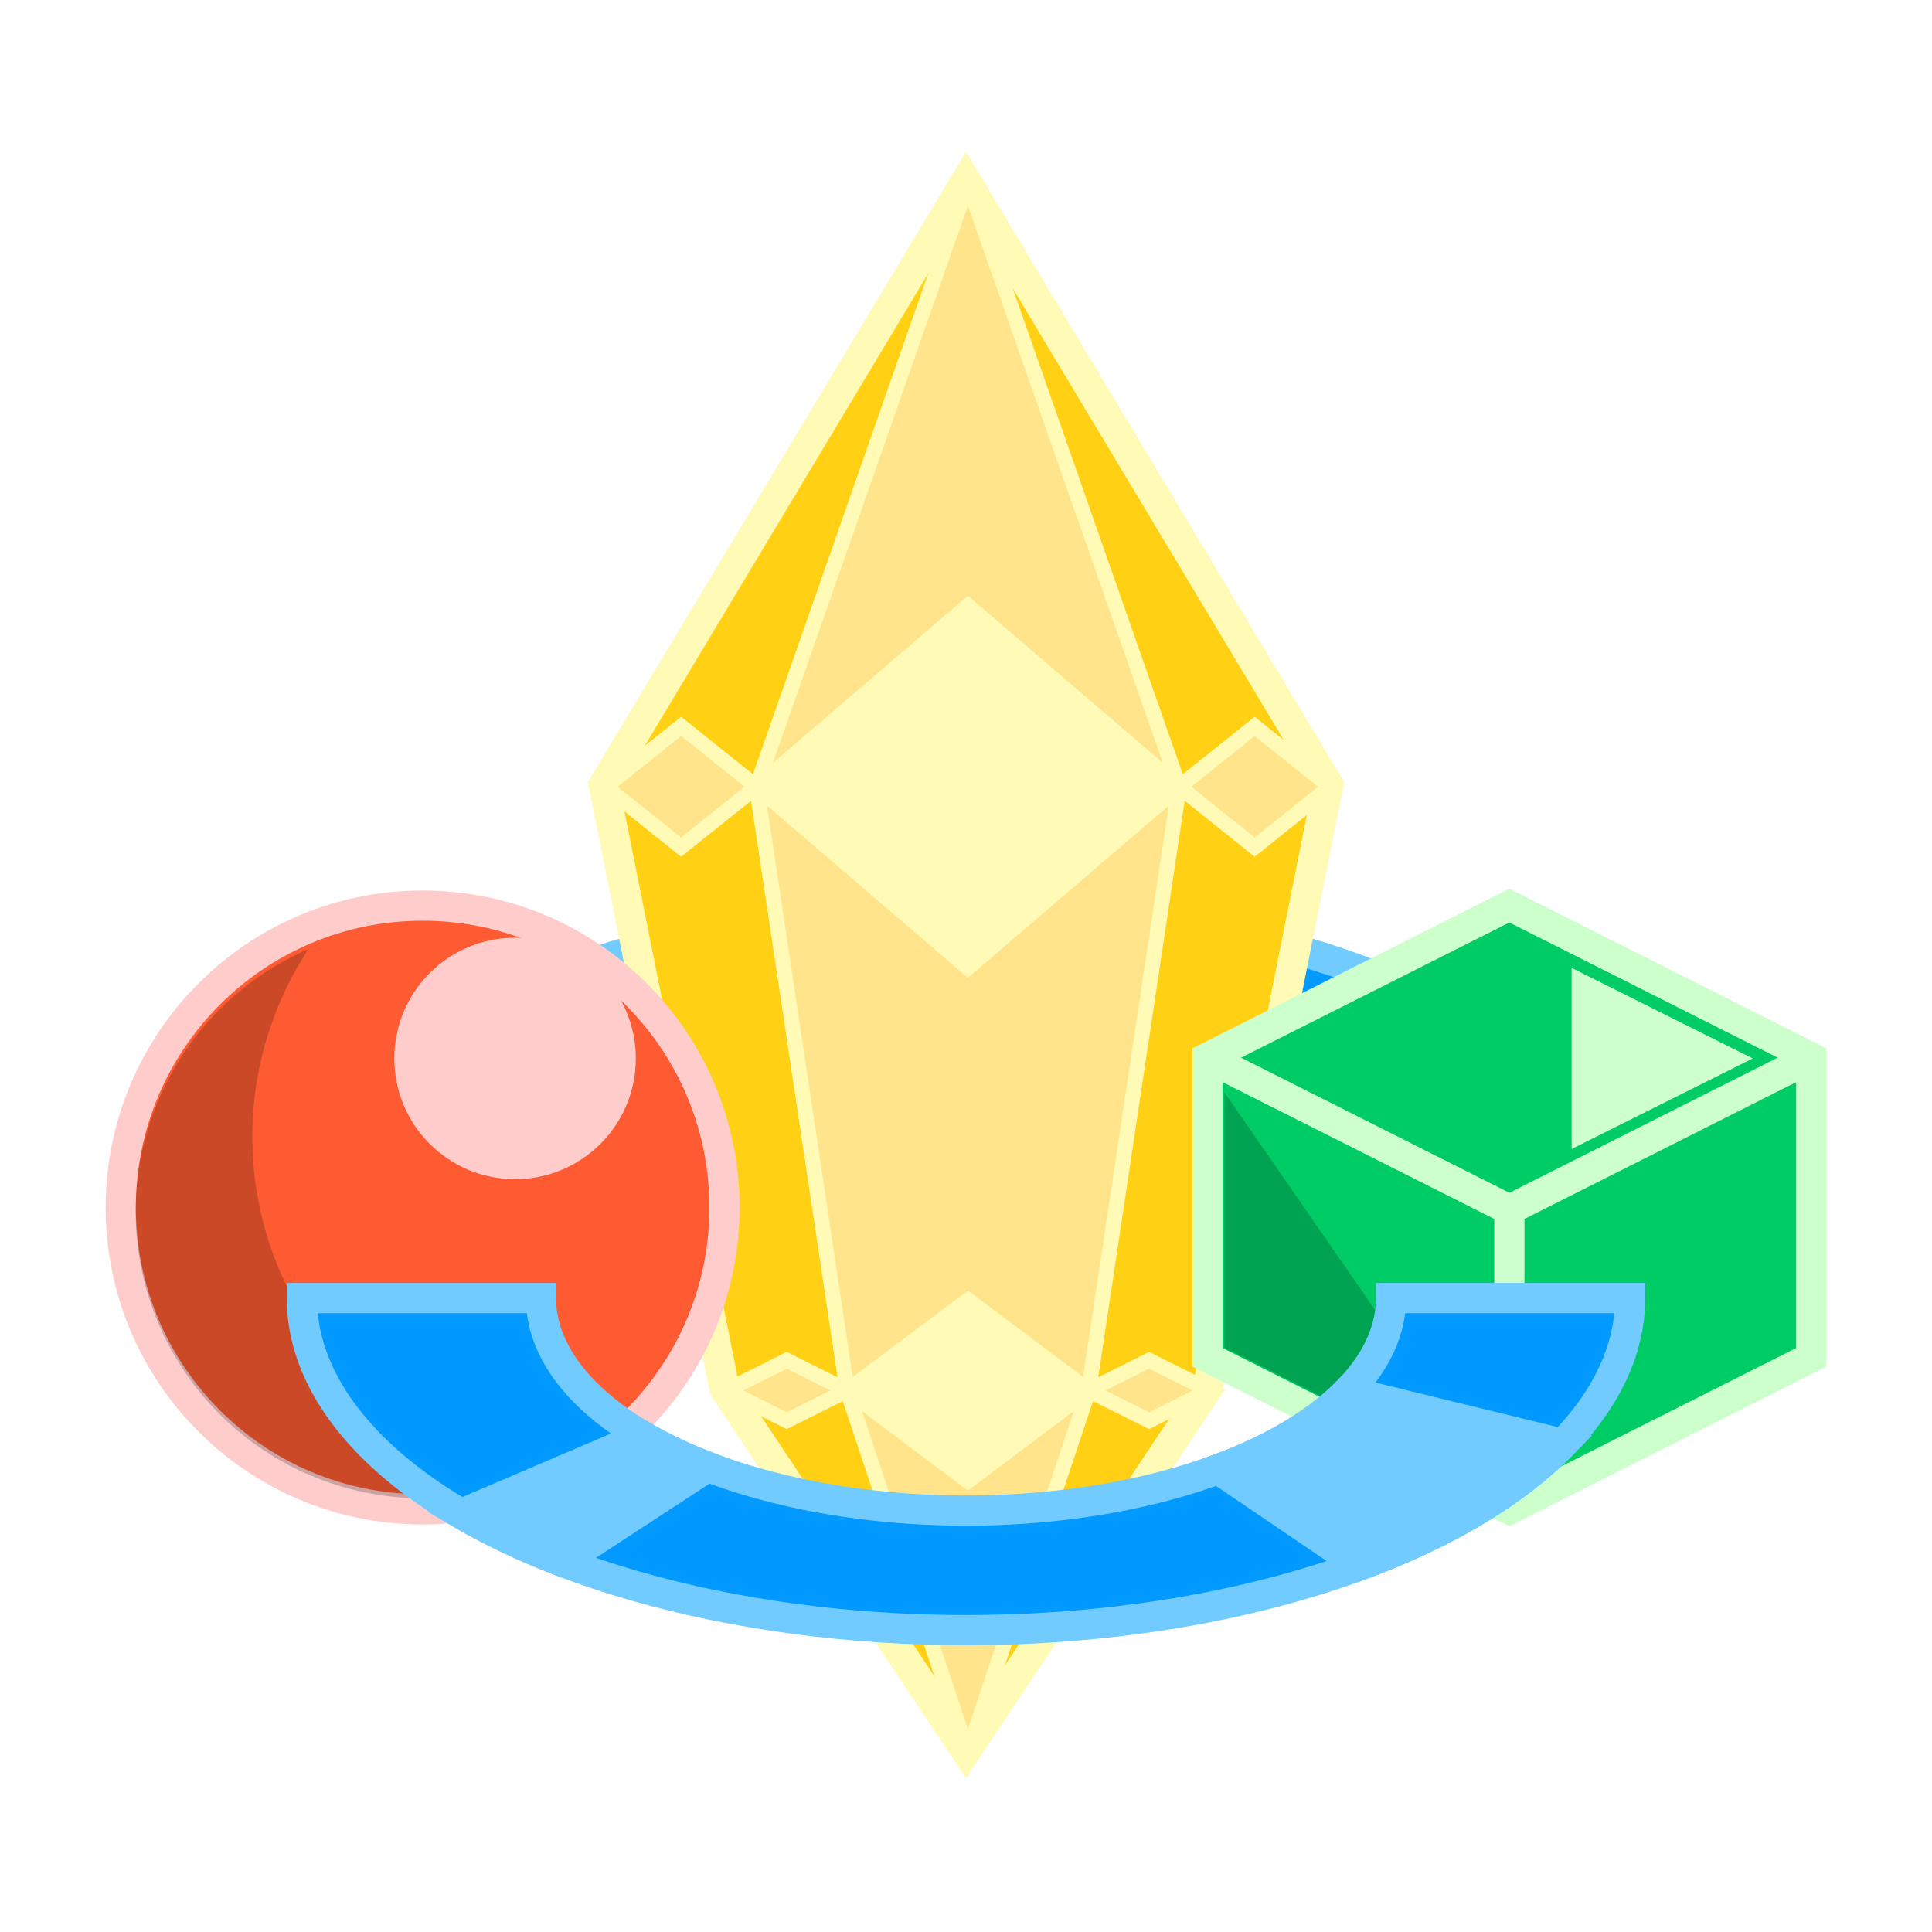
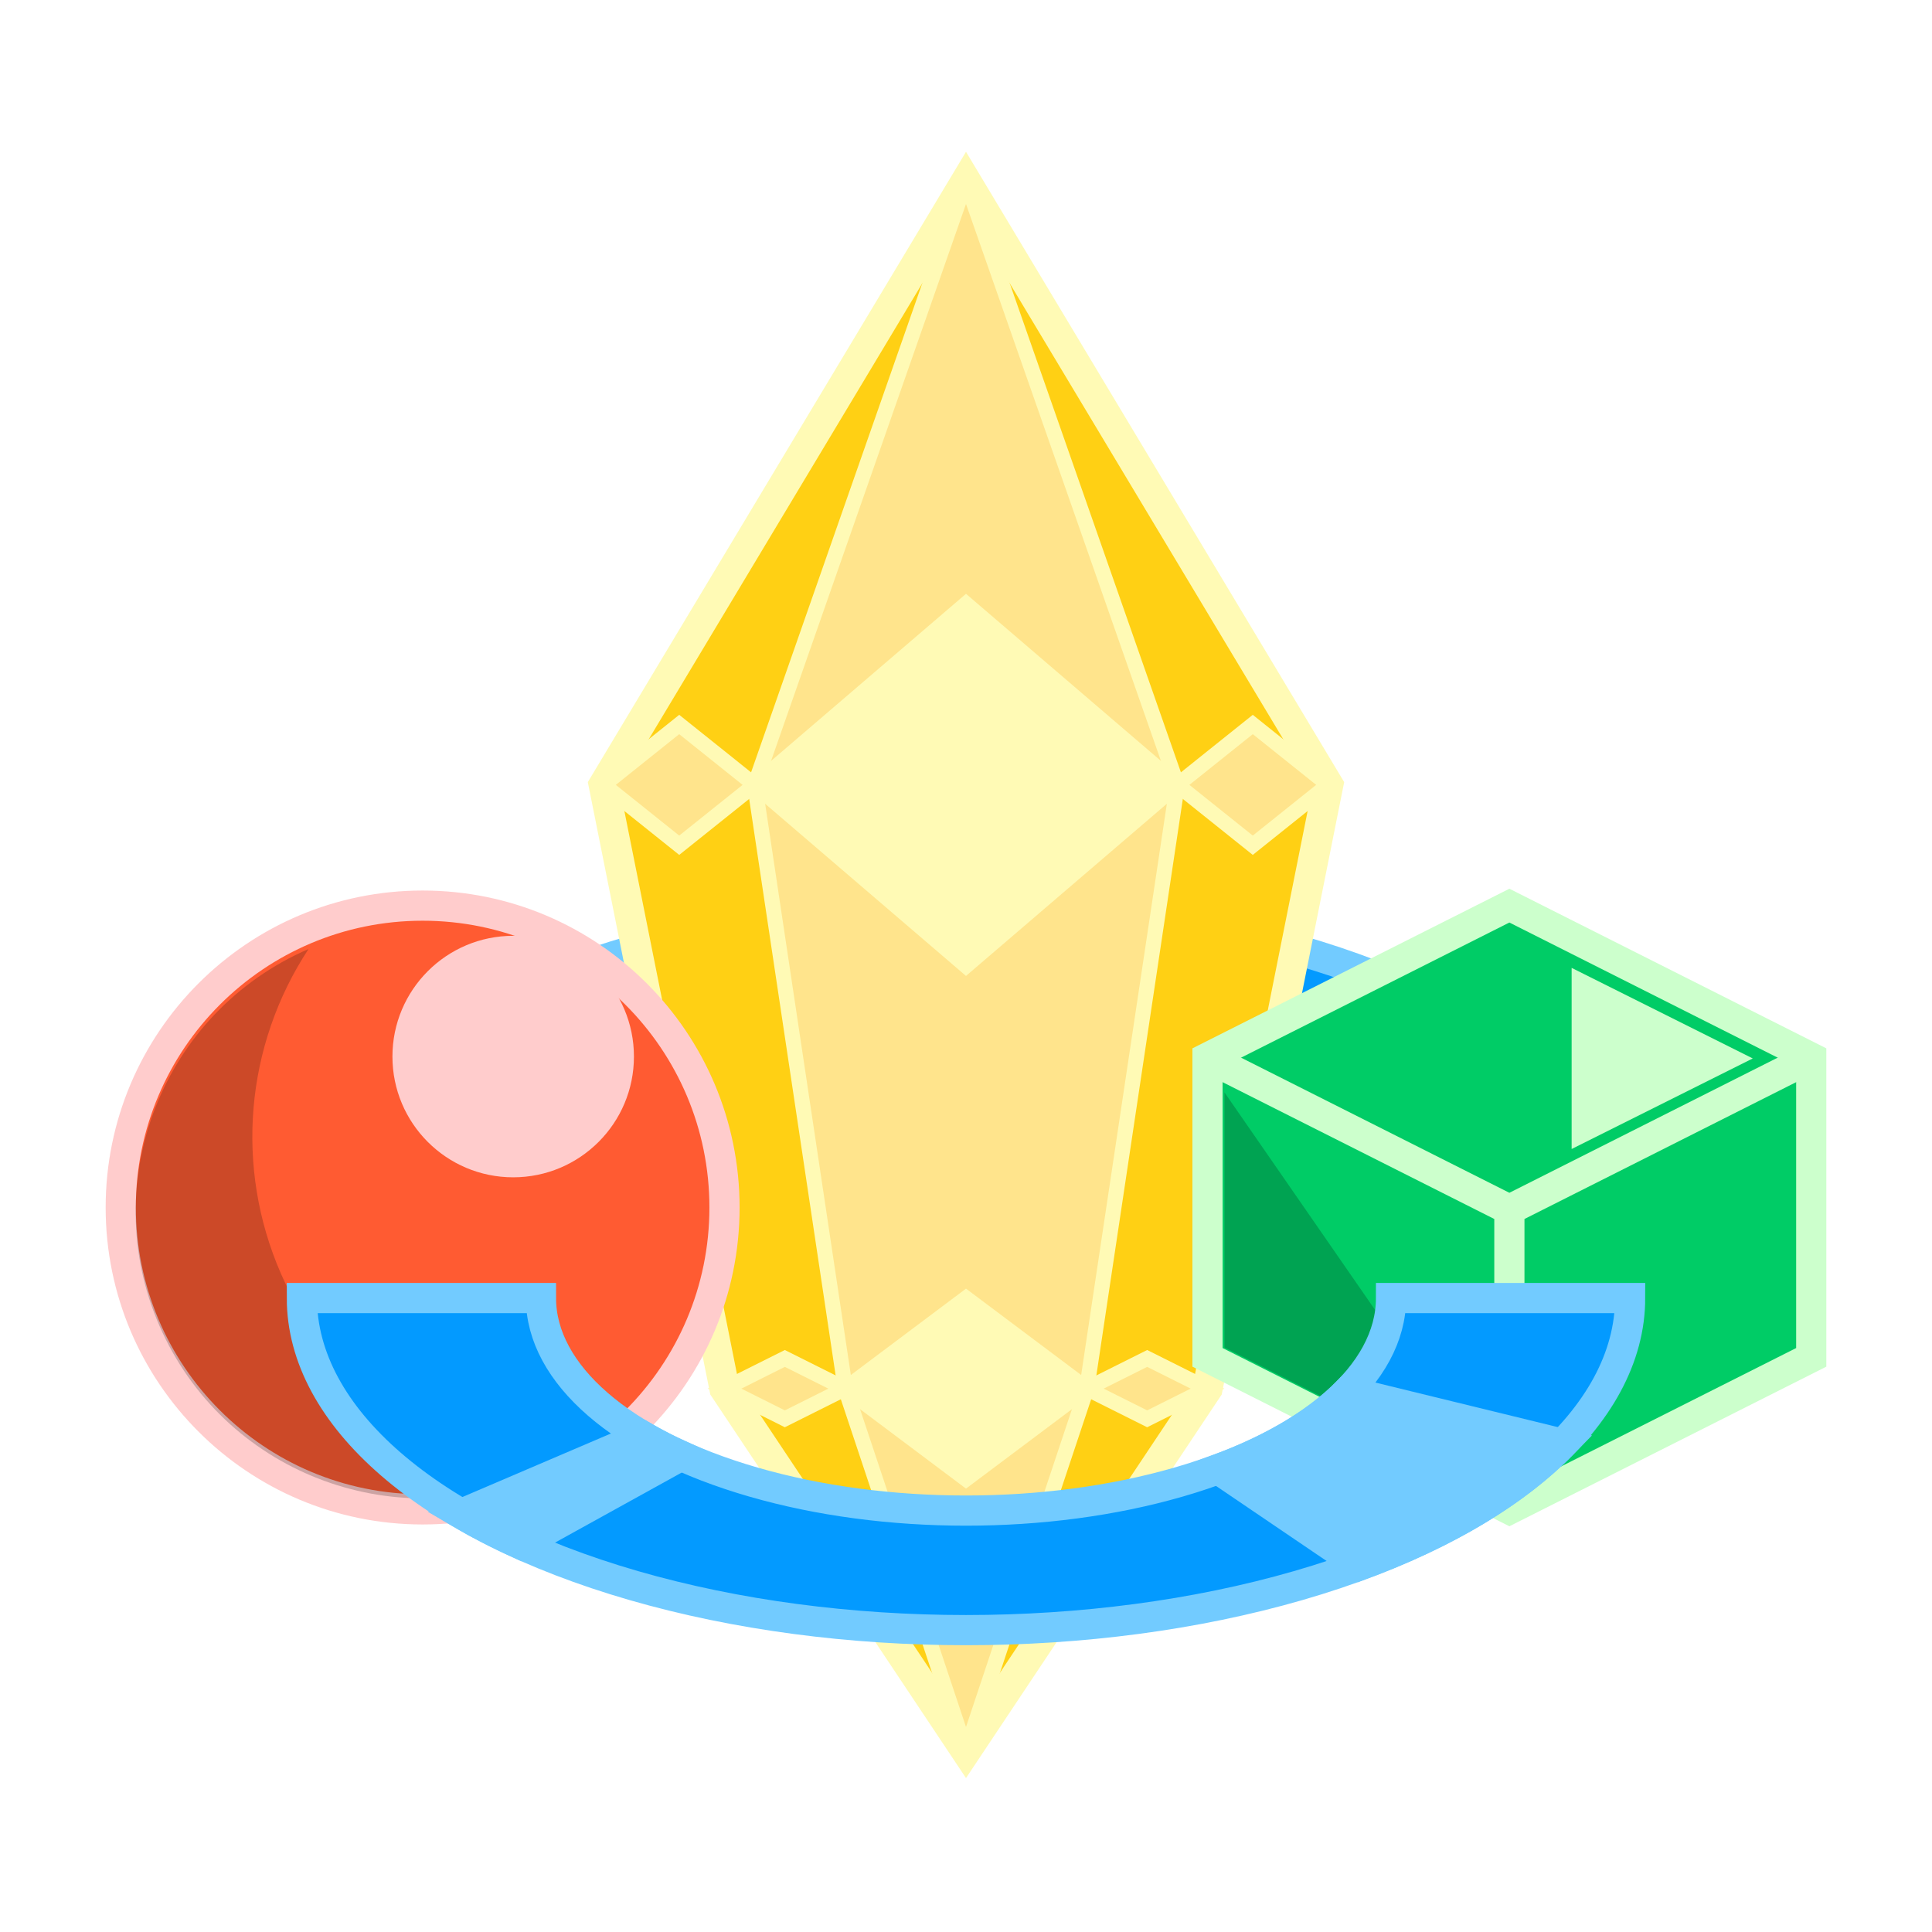
<svg xmlns="http://www.w3.org/2000/svg" style="background: transparent; background-color: transparent; color-scheme: light;" version="1.1" width="512px" height="512px" viewBox="0 0 512 512">
  <defs />
  <g>
    <g data-cell-id="0">
      <g data-cell-id="1">
        <g data-cell-id="Mt3cbpyJMOsXprLyaBS2-7">
          <g>
            <path d="M 432 328 C 432 359.44 398.45 388.49 344 404.21 C 289.54 419.93 222.45 419.93 168 404.21 C 113.54 388.49 80 359.44 80 328 L 143.36 328 C 143.36 348.12 164.83 366.71 199.68 376.77 C 234.53 386.84 277.47 386.84 312.32 376.77 C 347.17 366.71 368.64 348.12 368.64 328 Z" fill="#039aff" stroke="#72cbff" stroke-width="8" stroke-miterlimit="10" transform="translate(0,328)scale(1,-1)translate(0,-328)" pointer-events="all" style="fill: rgb(3, 154, 255); stroke: rgb(114, 203, 255);" />
          </g>
        </g>
        <g data-cell-id="Mt3cbpyJMOsXprLyaBS2-2">
          <g>
            <path d="M 256 48 L 160 208 L 192 368 L 256 464 L 320 368 L 352 208 Z" fill="#ffd014" stroke="#fffab5" stroke-width="8" stroke-miterlimit="10" pointer-events="all" style="fill: rgb(255, 208, 20); stroke: rgb(255, 250, 181);" />
          </g>
        </g>
        <g data-cell-id="-ard_Lk6fKNjXVwkBhag-14">
-           <g transform="translate(0.5,0.5)">
+           <g>
            <path d="M 176 72 L 336 128 L 176 184 Z" fill="#ffe48c" stroke="#fffab5" stroke-width="4" stroke-linecap="round" stroke-miterlimit="10" transform="rotate(270,256,128)" pointer-events="all" style="fill: rgb(255, 228, 140); stroke: rgb(255, 250, 181);" />
          </g>
        </g>
        <g data-cell-id="-ard_Lk6fKNjXVwkBhag-16">
-           <g transform="translate(0.5,0.5)">
+           <g>
            <path d="M 200 368 L 224 208 L 288 208 L 312 368 Z" fill="#ffe48c" stroke="#fffab5" stroke-width="4" stroke-linecap="round" stroke-miterlimit="10" transform="translate(0,288)scale(1,-1)translate(0,-288)" pointer-events="all" style="fill: rgb(255, 228, 140); stroke: rgb(255, 250, 181);" />
          </g>
        </g>
        <g data-cell-id="-ard_Lk6fKNjXVwkBhag-18">
-           <g transform="translate(0.5,0.5)">
+           <g>
            <path d="M 208 384 L 304 416 L 208 448 Z" fill="#ffe48c" stroke="#fffab5" stroke-width="4" stroke-linecap="round" stroke-miterlimit="10" transform="translate(256,0)scale(-1,1)translate(-256,0)rotate(-270,256,416)" pointer-events="all" style="fill: rgb(255, 228, 140); stroke: rgb(255, 250, 181);" />
          </g>
        </g>
        <g data-cell-id="-ard_Lk6fKNjXVwkBhag-30">
-           <g transform="translate(0.5,0.5)">
+           <g>
            <path d="M 180 192 L 200 208 L 180 224 L 160 208 Z" fill="#ffe48c" stroke="#fffab5" stroke-width="4" stroke-miterlimit="10" pointer-events="all" style="fill: rgb(255, 228, 140); stroke: rgb(255, 250, 181);" />
          </g>
        </g>
        <g data-cell-id="-ard_Lk6fKNjXVwkBhag-32">
-           <g transform="translate(0.5,0.5)">
+           <g>
            <path d="M 332 192 L 352 208 L 332 224 L 312 208 Z" fill="#ffe48c" stroke="#fffab5" stroke-width="4" stroke-miterlimit="10" pointer-events="all" style="fill: rgb(255, 228, 140); stroke: rgb(255, 250, 181);" />
          </g>
        </g>
        <g data-cell-id="-ard_Lk6fKNjXVwkBhag-40">
-           <g transform="translate(0.5,0.5)">
+           <g>
            <path d="M 304.01 360 L 320.01 368 L 304.01 376 L 288.01 368 Z" fill="#ffe48c" stroke="#fffab5" stroke-width="4" stroke-miterlimit="10" pointer-events="all" style="fill: rgb(255, 228, 140); stroke: rgb(255, 250, 181);" />
          </g>
        </g>
        <g data-cell-id="-ard_Lk6fKNjXVwkBhag-42">
-           <g transform="translate(0.5,0.5)">
+           <g>
            <path d="M 207.99 360 L 223.99 368 L 207.99 376 L 192 368 Z" fill="#ffe48c" stroke="#fffab5" stroke-width="4" stroke-miterlimit="10" pointer-events="all" style="fill: rgb(255, 228, 140); stroke: rgb(255, 250, 181);" />
          </g>
        </g>
        <g data-cell-id="-ard_Lk6fKNjXVwkBhag-31">
-           <g transform="translate(0.5,0.5)">
+           <g>
            <path d="M 256 160 L 312 208 L 256 256 L 200 208 Z" fill="#fffab5" stroke="#fffab5" stroke-width="4" stroke-miterlimit="10" pointer-events="all" style="fill: rgb(255, 250, 181); stroke: rgb(255, 250, 181);" />
          </g>
        </g>
        <g data-cell-id="-ard_Lk6fKNjXVwkBhag-152">
          <g>
            <path d="M 400 240 L 480 280.29 L 480 359.71 L 400 400 L 320 359.71 L 320 280.29 Z" fill="#00cc66" stroke="#ccffcc" stroke-width="8" stroke-miterlimit="10" pointer-events="all" style="fill: rgb(0, 204, 102); stroke: rgb(204, 255, 204);" />
            <path d="M 320 280.29 L 400 320.58 L 480 280.29 M 400 320.58 L 400 400" fill="none" stroke="#ccffcc" stroke-width="8" stroke-miterlimit="10" pointer-events="all" style="stroke: rgb(204, 255, 204);" />
          </g>
        </g>
        <g data-cell-id="tMDktqDkngd3AbVJ5-NJ-18">
          <g transform="translate(0.5,0.5)">
            <path d="M 344.4 377 L 308 305 L 412 377 Z" fill-opacity="0.2" fill="#000000" stroke="none" transform="translate(360,0)scale(-1,1)translate(-360,0)rotate(-90,360,341)" pointer-events="all" style="fill: rgb(0, 0, 0);" />
          </g>
        </g>
        <g data-cell-id="tMDktqDkngd3AbVJ5-NJ-19">
          <g transform="translate(0.5,0.5)">
            <path d="M 416 304 L 440 256 L 464 304 Z" fill="#ccffcc" stroke="none" transform="rotate(90,440,280)" pointer-events="all" style="fill: rgb(204, 255, 204);" />
          </g>
        </g>
        <g data-cell-id="-ard_Lk6fKNjXVwkBhag-93">
          <g>
            <ellipse cx="112" cy="320" rx="80" ry="80" fill="#ff5b32" stroke="#ffcccc" stroke-width="8" pointer-events="all" style="fill: rgb(255, 91, 50); stroke: rgb(255, 204, 204);" />
          </g>
        </g>
        <g data-cell-id="tMDktqDkngd3AbVJ5-NJ-9">
-           <g transform="translate(0.5,0.5)">
+           <g>
            <ellipse cx="136" cy="280" rx="32" ry="32" fill="#ffcccc" stroke="none" pointer-events="all" style="fill: rgb(255, 204, 204);" />
          </g>
        </g>
        <g data-cell-id="tMDktqDkngd3AbVJ5-NJ-10">
          <g transform="translate(0.5,0.5)">
            <path d="M 81.26 251 C 42.68 267.72 25.01 312.45 41.78 350.91 C 58.55 389.37 103.42 406.99 142 390.27 C 111.75 385.07 86.16 365.04 73.93 336.98 C 61.69 308.92 64.44 276.6 81.26 251 Z" fill-opacity="0.2" fill="#000000" stroke="none" pointer-events="all" style="fill: rgb(0, 0, 0);" />
          </g>
        </g>
        <g data-cell-id="-ard_Lk6fKNjXVwkBhag-41">
-           <g transform="translate(0.5,0.5)">
+           <g>
            <path d="M 256 344 L 288 368 L 256 392 L 224 368 Z" fill="#fffab5" stroke="#fffab5" stroke-width="4" stroke-miterlimit="10" pointer-events="all" style="fill: rgb(255, 250, 181); stroke: rgb(255, 250, 181);" />
          </g>
        </g>
        <g data-cell-id="Mt3cbpyJMOsXprLyaBS2-6">
          <g>
            <path d="M 432 344 C 432 375.44 398.45 404.49 344 420.21 C 289.54 435.93 222.45 435.93 168 420.21 C 113.54 404.49 80 375.44 80 344 L 143.36 344 C 143.36 364.12 164.83 382.71 199.68 392.77 C 234.53 402.84 277.47 402.84 312.32 392.77 C 347.17 382.71 368.64 364.12 368.64 344 Z" fill="#039aff" stroke="#72cbff" stroke-width="8" stroke-miterlimit="10" pointer-events="all" style="fill: rgb(3, 154, 255); stroke: rgb(114, 203, 255);" />
          </g>
        </g>
        <g data-cell-id="85mWJBxLpcSnoBcggrBp-2">
          <g>
            <path d="M 151.6 414.84 C 128.76 406.43 110.32 395.38 97.87 382.63 L 154.8 368.73 C 162.77 376.88 174.56 383.96 189.18 389.34 Z" fill="#72cbff" stroke="#72cbff" stroke-width="8" stroke-miterlimit="10" transform="translate(256,0)scale(-1,1)translate(-256,0)" pointer-events="all" style="fill: rgb(114, 203, 255); stroke: rgb(114, 203, 255);" />
          </g>
        </g>
        <g data-cell-id="85mWJBxLpcSnoBcggrBp-4">
          <g>
-             <path d="M 149.02 413.88 C 139.24 410.13 130.26 405.88 122.25 401.2 L 170.4 380.61 C 175.53 383.6 181.27 386.32 187.54 388.72 Z" fill="#72cbff" stroke="#72cbff" stroke-width="8" stroke-miterlimit="10" pointer-events="all" style="fill: rgb(114, 203, 255); stroke: rgb(114, 203, 255);" />
+             <path d="M 137.97 409.28 C 132.39 406.75 127.14 404.06 122.25 401.2 L 170.4 380.61 C 173.53 382.44 176.89 384.16 180.46 385.78 Z" fill="#72cbff" stroke="#72cbff" stroke-width="8" stroke-miterlimit="10" pointer-events="all" style="fill: rgb(114, 203, 255); stroke: rgb(114, 203, 255);" />
          </g>
        </g>
      </g>
    </g>
  </g>
</svg>
